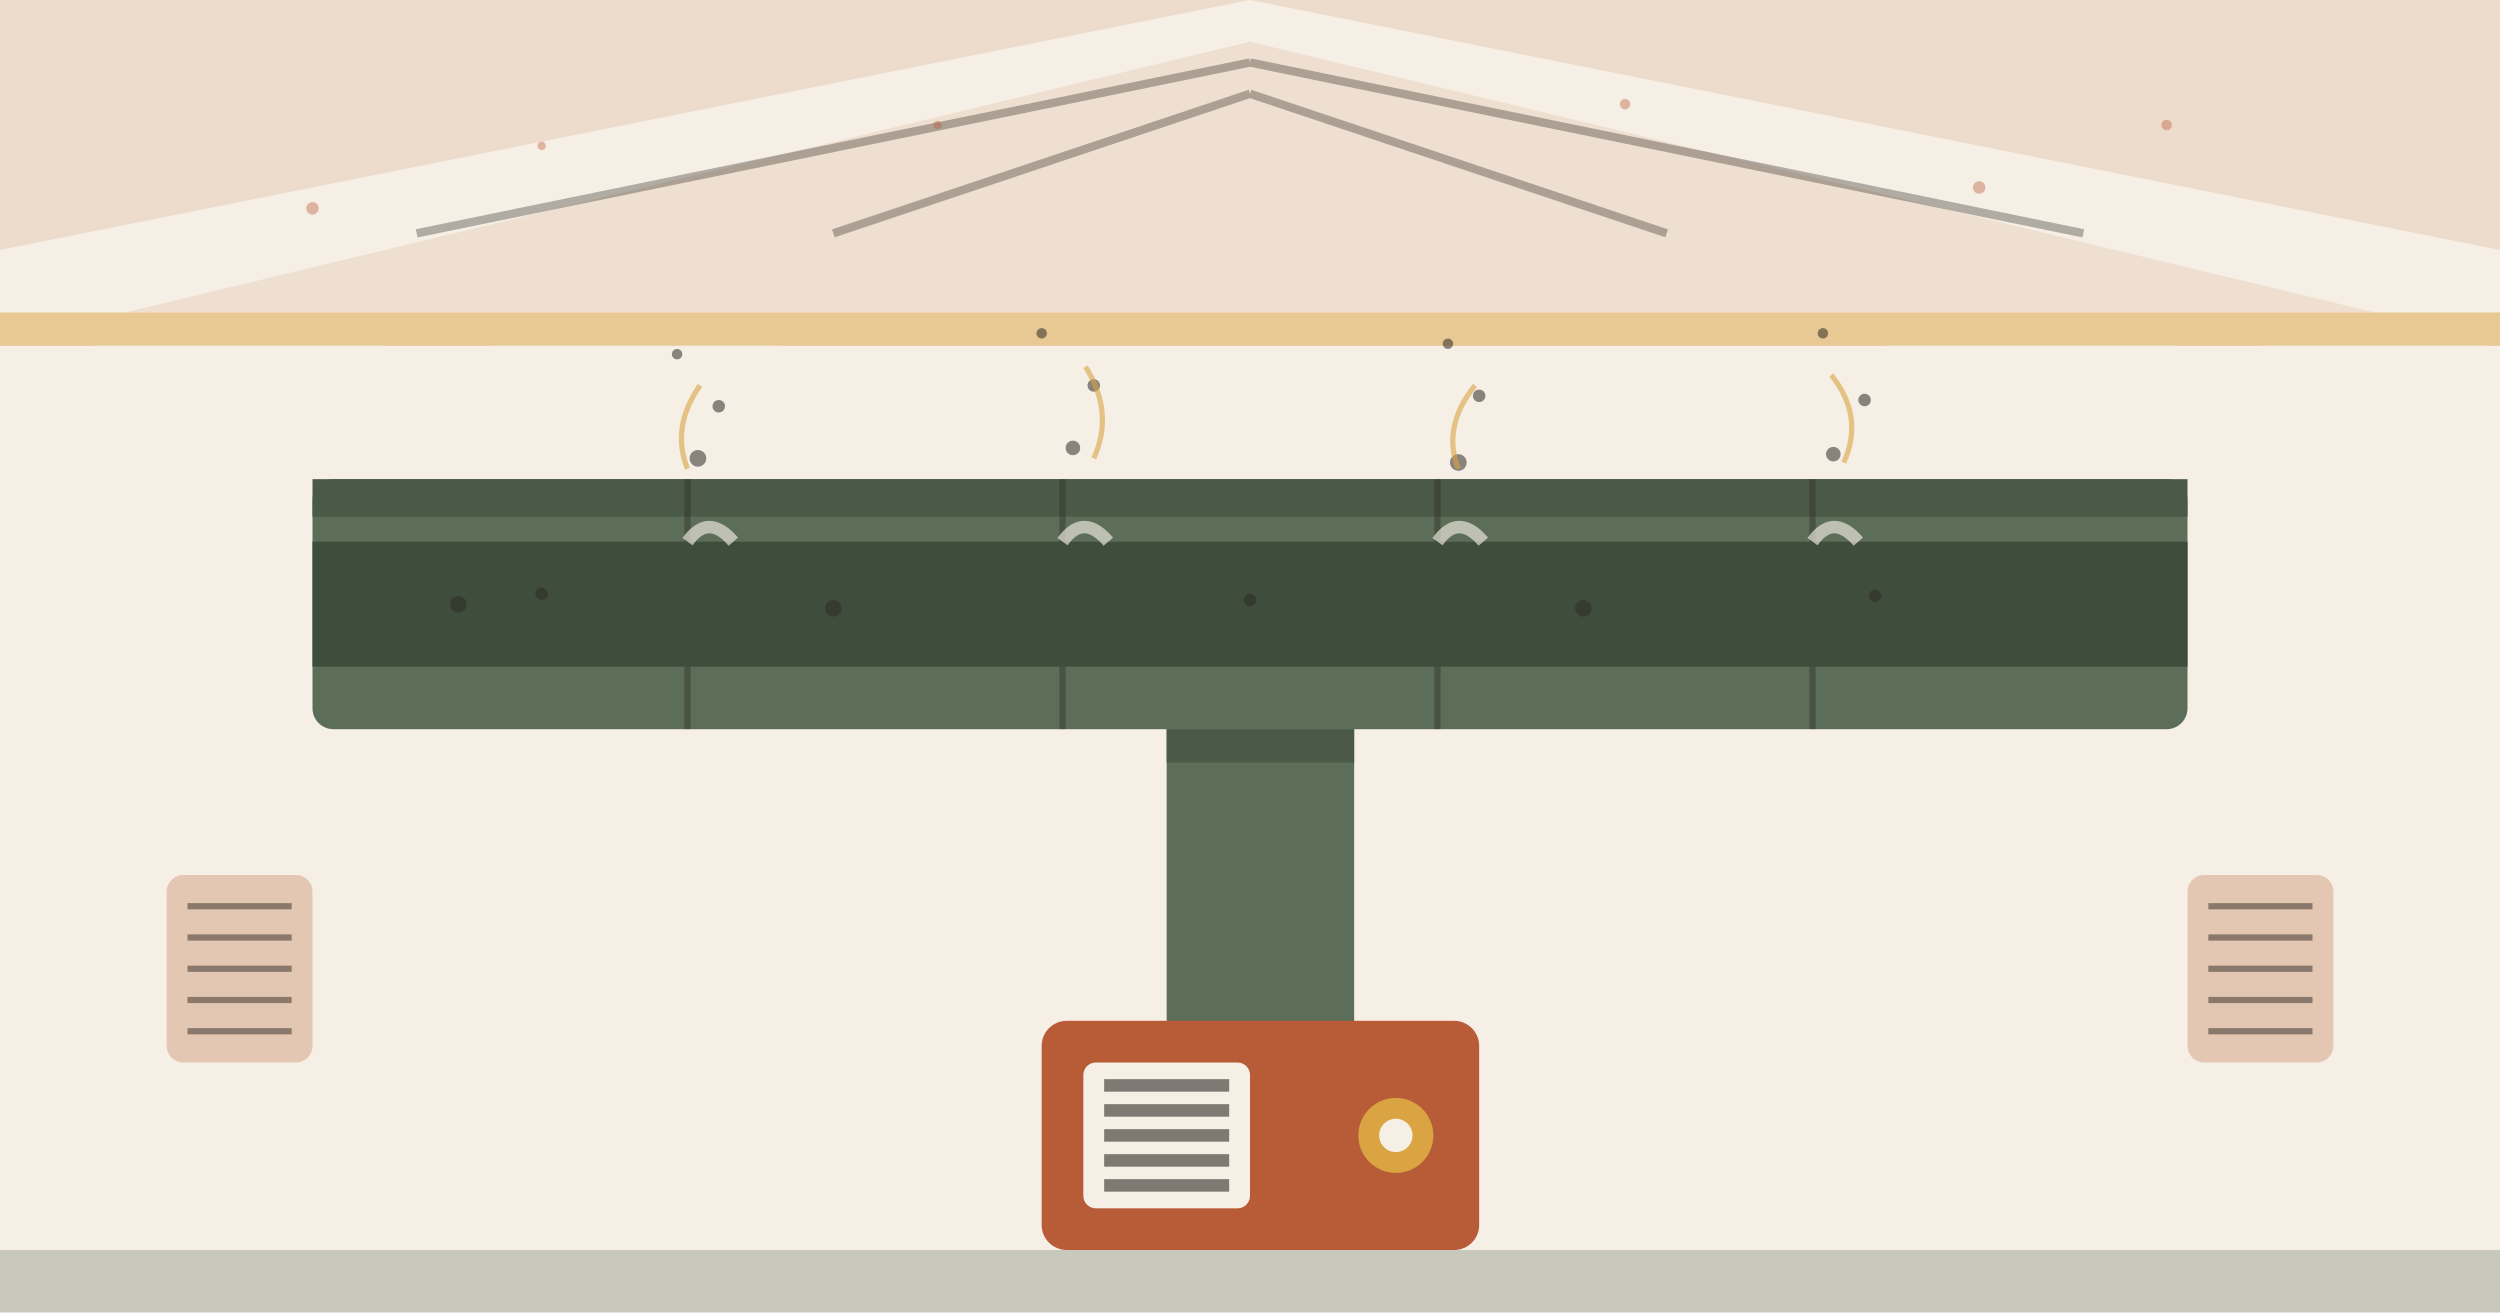
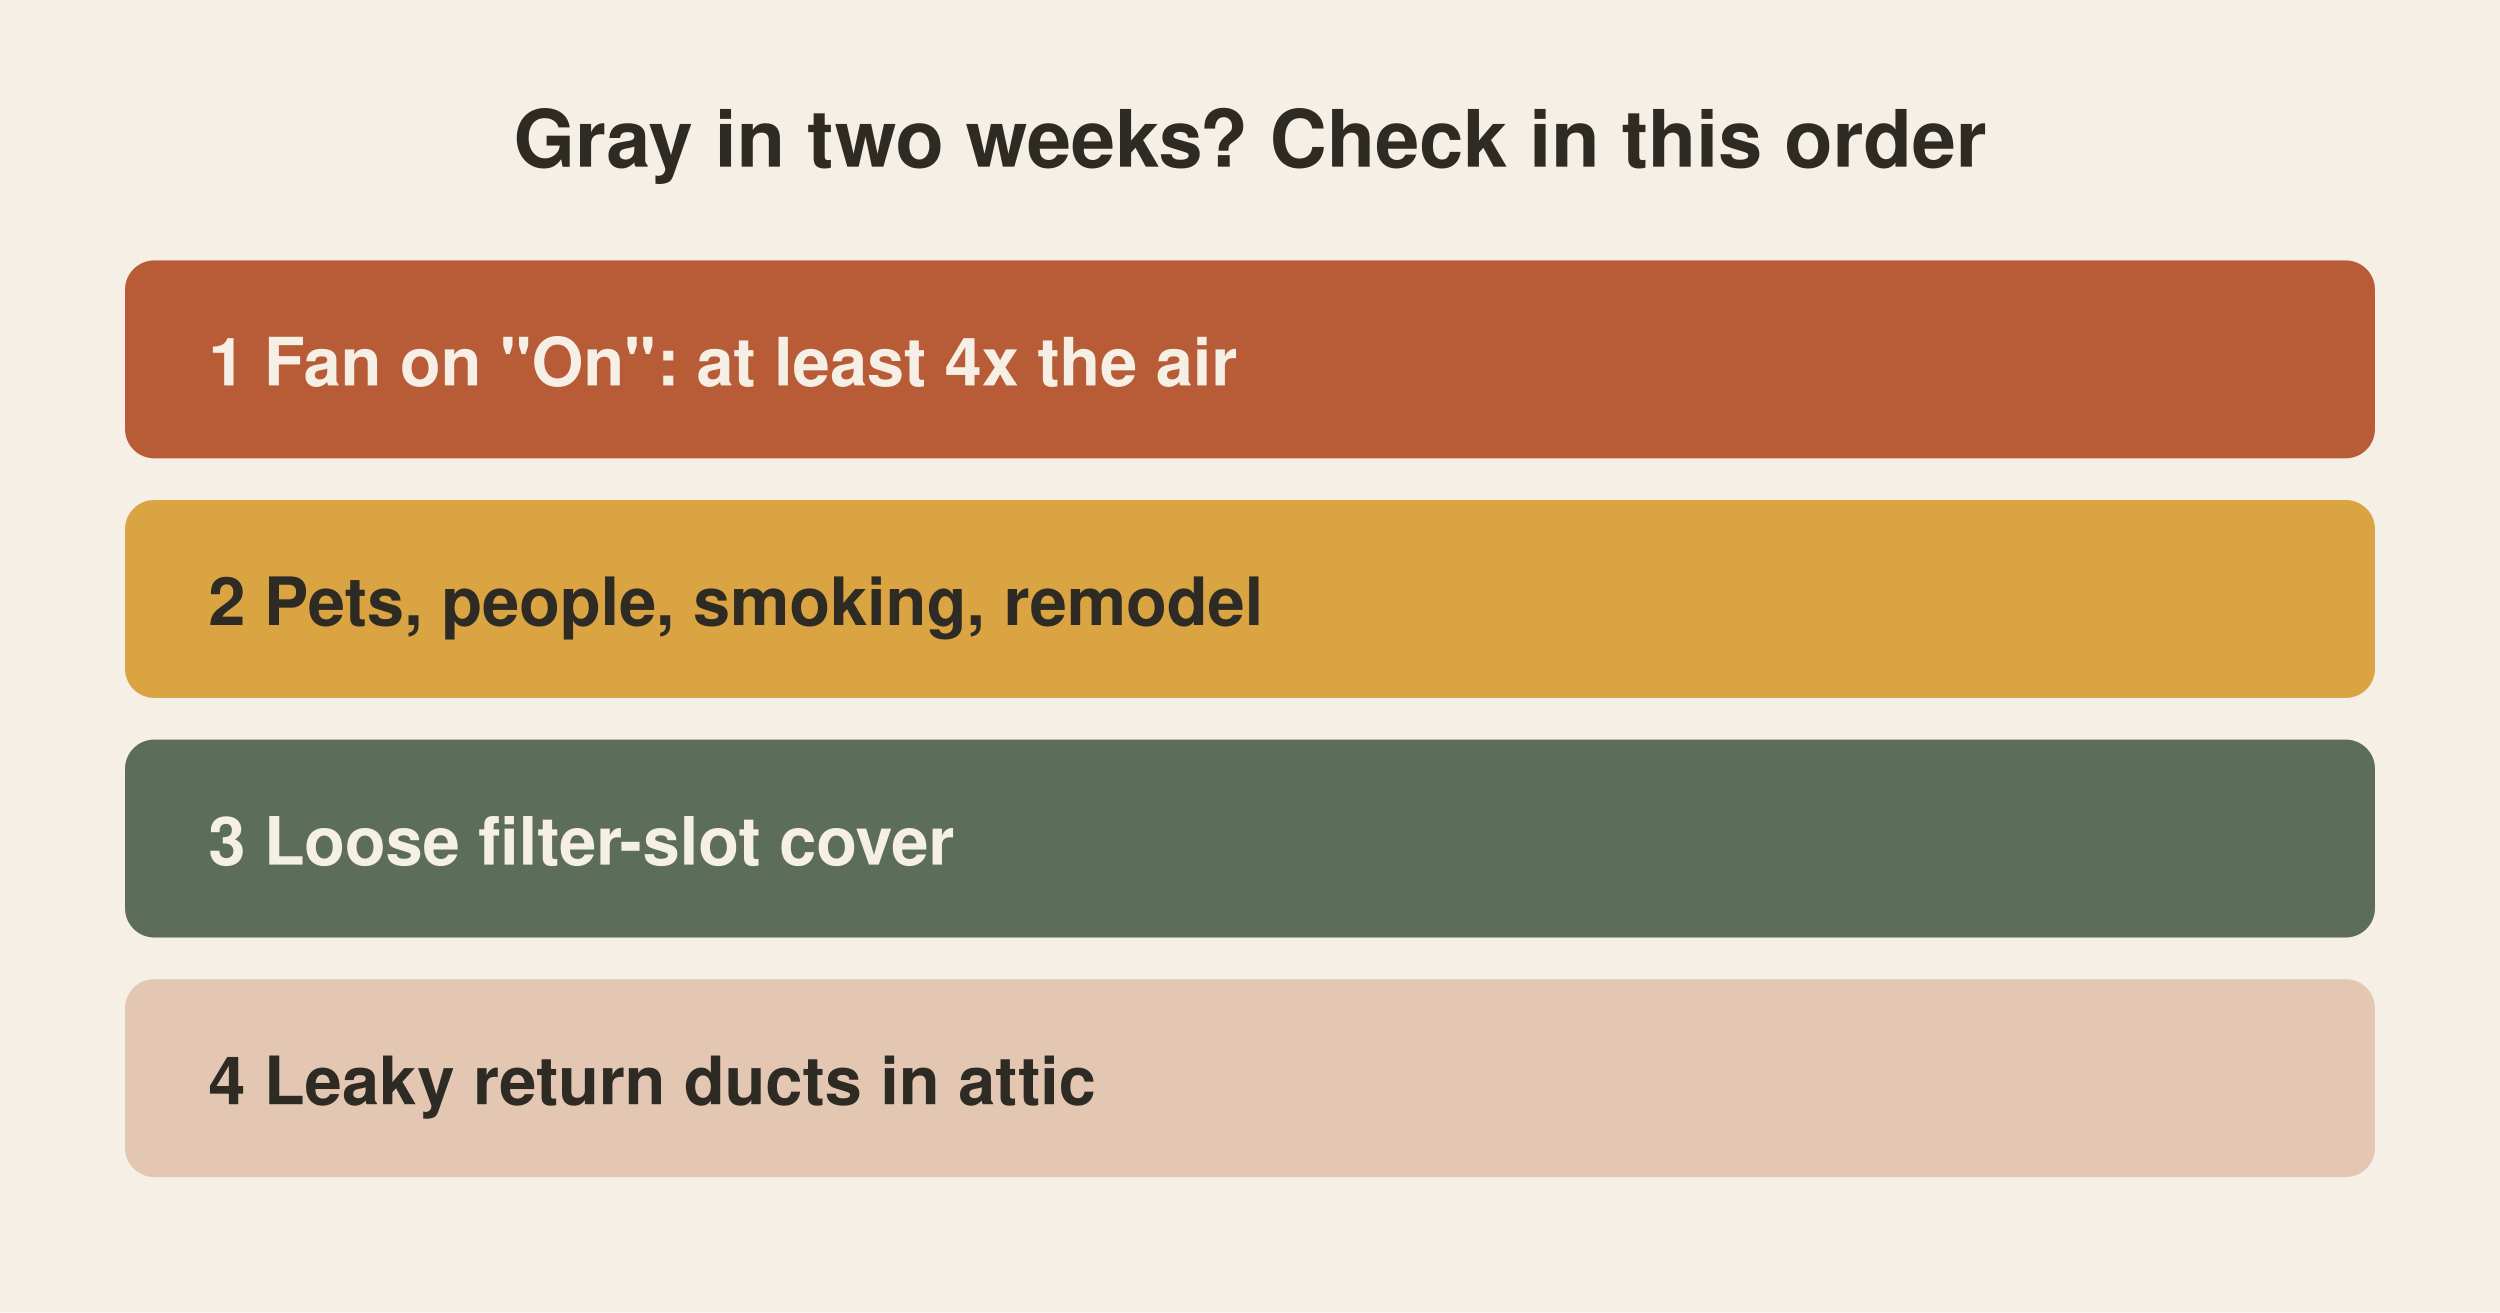
<svg xmlns="http://www.w3.org/2000/svg" viewBox="0 0 1200 630">
  <rect width="1200" height="630" fill="#F6EFE6" />
-   <polygon points="0,120 600,0 1200,120 1200,0 0,0" fill="#E4C7B2" opacity="0.5" />
-   <polygon points="60,150 600,20 1140,150" fill="#E4C7B2" opacity="0.4" />
-   <g stroke="#2E2A24" stroke-width="4" opacity="0.35">
-     <line x1="200" y1="112" x2="600" y2="30" />
-     <line x1="400" y1="112" x2="600" y2="45" />
-     <line x1="800" y1="112" x2="600" y2="45" />
-     <line x1="1000" y1="112" x2="600" y2="30" />
+   <text x="600" y="80" font-family="Helvetica, Arial, sans-serif" font-size="38" font-weight="bold" fill="#2E2A24" text-anchor="middle">Gray in two weeks? Check in this order</text>
+   <g font-family="Helvetica, Arial, sans-serif" fill="#2E2A24">
+     <rect x="60" y="125" width="1080" height="95" rx="14" fill="#B85C38" />
+     <text x="100" y="185" font-size="32" font-weight="bold" fill="#F6EFE6">1  Fan on "On": at least 4x the air</text>
+     <rect x="60" y="240" width="1080" height="95" rx="14" fill="#D9A441" />
+     <text x="100" y="300" font-size="32" font-weight="bold">2  Pets, people, smoking, remodel</text>
+     <rect x="60" y="355" width="1080" height="95" rx="14" fill="#5C6E58" />
+     <text x="100" y="415" font-size="32" font-weight="bold" fill="#F6EFE6">3  Loose filter-slot cover</text>
+     <rect x="60" y="470" width="1080" height="95" rx="14" fill="#E4C7B2" />
+     <text x="100" y="530" font-size="32" font-weight="bold">4  Leaky return ducts in attic</text>
  </g>
-   <rect x="0" y="150" width="1200" height="16" fill="#D9A441" opacity="0.5" />
-   <g fill="#F6EFE6">
-     <rect x="40" y="166" width="150" height="20" rx="6" />
-     <rect x="230" y="166" width="150" height="20" rx="6" />
-     <rect x="900" y="166" width="150" height="20" rx="6" />
-     <rect x="1080" y="166" width="120" height="20" rx="6" />
-   </g>
-   <rect x="150" y="230" width="900" height="120" rx="10" fill="#5C6E58" />
-   <rect x="150" y="230" width="900" height="18" fill="#4a5a47" />
-   <g stroke="#2E2A24" stroke-width="3" opacity="0.4">
-     <line x1="330" y1="230" x2="330" y2="350" />
-     <line x1="510" y1="230" x2="510" y2="350" />
-     <line x1="690" y1="230" x2="690" y2="350" />
-     <line x1="870" y1="230" x2="870" y2="350" />
-   </g>
-   <rect x="150" y="260" width="900" height="60" fill="#3f4d3c" />
-   <g fill="#2E2A24" opacity="0.5">
-     <circle cx="220" cy="290" r="4" />
-     <circle cx="260" cy="285" r="3" />
-     <circle cx="400" cy="292" r="4" />
-     <circle cx="600" cy="288" r="3" />
-     <circle cx="760" cy="292" r="4" />
-     <circle cx="900" cy="286" r="3" />
-   </g>
-   <rect x="560" y="350" width="90" height="150" fill="#5C6E58" />
-   <rect x="560" y="350" width="90" height="16" fill="#4a5a47" />
-   <rect x="500" y="490" width="210" height="110" rx="12" fill="#B85C38" />
-   <rect x="520" y="510" width="80" height="70" rx="6" fill="#F6EFE6" />
-   <g fill="#2E2A24" opacity="0.6">
-     <rect x="530" y="518" width="60" height="6" />
-     <rect x="530" y="530" width="60" height="6" />
-     <rect x="530" y="542" width="60" height="6" />
-     <rect x="530" y="554" width="60" height="6" />
-     <rect x="530" y="566" width="60" height="6" />
-   </g>
-   <circle cx="670" cy="545" r="18" fill="#D9A441" />
-   <circle cx="670" cy="545" r="8" fill="#F6EFE6" />
-   <g opacity="0.9">
-     <path d="M330 260 q10 -14 22 0" stroke="#F6EFE6" stroke-width="6" fill="none" opacity="0.7" />
-     <path d="M510 260 q10 -14 22 0" stroke="#F6EFE6" stroke-width="6" fill="none" opacity="0.7" />
-     <path d="M690 260 q10 -14 22 0" stroke="#F6EFE6" stroke-width="6" fill="none" opacity="0.7" />
-     <path d="M870 260 q10 -14 22 0" stroke="#F6EFE6" stroke-width="6" fill="none" opacity="0.7" />
-   </g>
-   <g fill="#2E2A24" opacity="0.55">
-     <circle cx="335" cy="220" r="4" />
-     <circle cx="345" cy="195" r="3" />
-     <circle cx="325" cy="170" r="2.5" />
-     <circle cx="515" cy="215" r="3.5" />
-     <circle cx="525" cy="185" r="3" />
-     <circle cx="500" cy="160" r="2.5" />
-     <circle cx="700" cy="222" r="4" />
-     <circle cx="710" cy="190" r="3" />
-     <circle cx="695" cy="165" r="2.5" />
-     <circle cx="880" cy="218" r="3.5" />
-     <circle cx="895" cy="192" r="3" />
-     <circle cx="875" cy="160" r="2.5" />
-   </g>
-   <g stroke="#D9A441" stroke-width="2.5" fill="none" opacity="0.6">
-     <path d="M330 225 q-8 -20 6 -40" />
-     <path d="M525 220 q10 -22 -4 -44" />
-     <path d="M700 225 q-8 -20 8 -40" />
-     <path d="M885 222 q10 -22 -6 -42" />
-   </g>
-   <g fill="#B85C38" opacity="0.4">
-     <circle cx="150" cy="100" r="3" />
-     <circle cx="260" cy="70" r="2" />
-     <circle cx="950" cy="90" r="3" />
-     <circle cx="1040" cy="60" r="2.5" />
-     <circle cx="450" cy="60" r="2" />
-     <circle cx="780" cy="50" r="2.5" />
-   </g>
-   <g transform="translate(80,420)">
-     <rect x="0" y="0" width="70" height="90" rx="8" fill="#E4C7B2" />
-     <g stroke="#2E2A24" stroke-width="3" opacity="0.5">
-       <line x1="10" y1="15" x2="60" y2="15" />
-       <line x1="10" y1="30" x2="60" y2="30" />
-       <line x1="10" y1="45" x2="60" y2="45" />
-       <line x1="10" y1="60" x2="60" y2="60" />
-       <line x1="10" y1="75" x2="60" y2="75" />
-     </g>
-   </g>
-   <g transform="translate(1050,420)">
-     <rect x="0" y="0" width="70" height="90" rx="8" fill="#E4C7B2" />
-     <g stroke="#2E2A24" stroke-width="3" opacity="0.5">
-       <line x1="10" y1="15" x2="60" y2="15" />
-       <line x1="10" y1="30" x2="60" y2="30" />
-       <line x1="10" y1="45" x2="60" y2="45" />
-       <line x1="10" y1="60" x2="60" y2="60" />
-       <line x1="10" y1="75" x2="60" y2="75" />
-     </g>
-   </g>
-   <rect x="0" y="600" width="1200" height="30" fill="#5C6E58" opacity="0.3" />
</svg>
